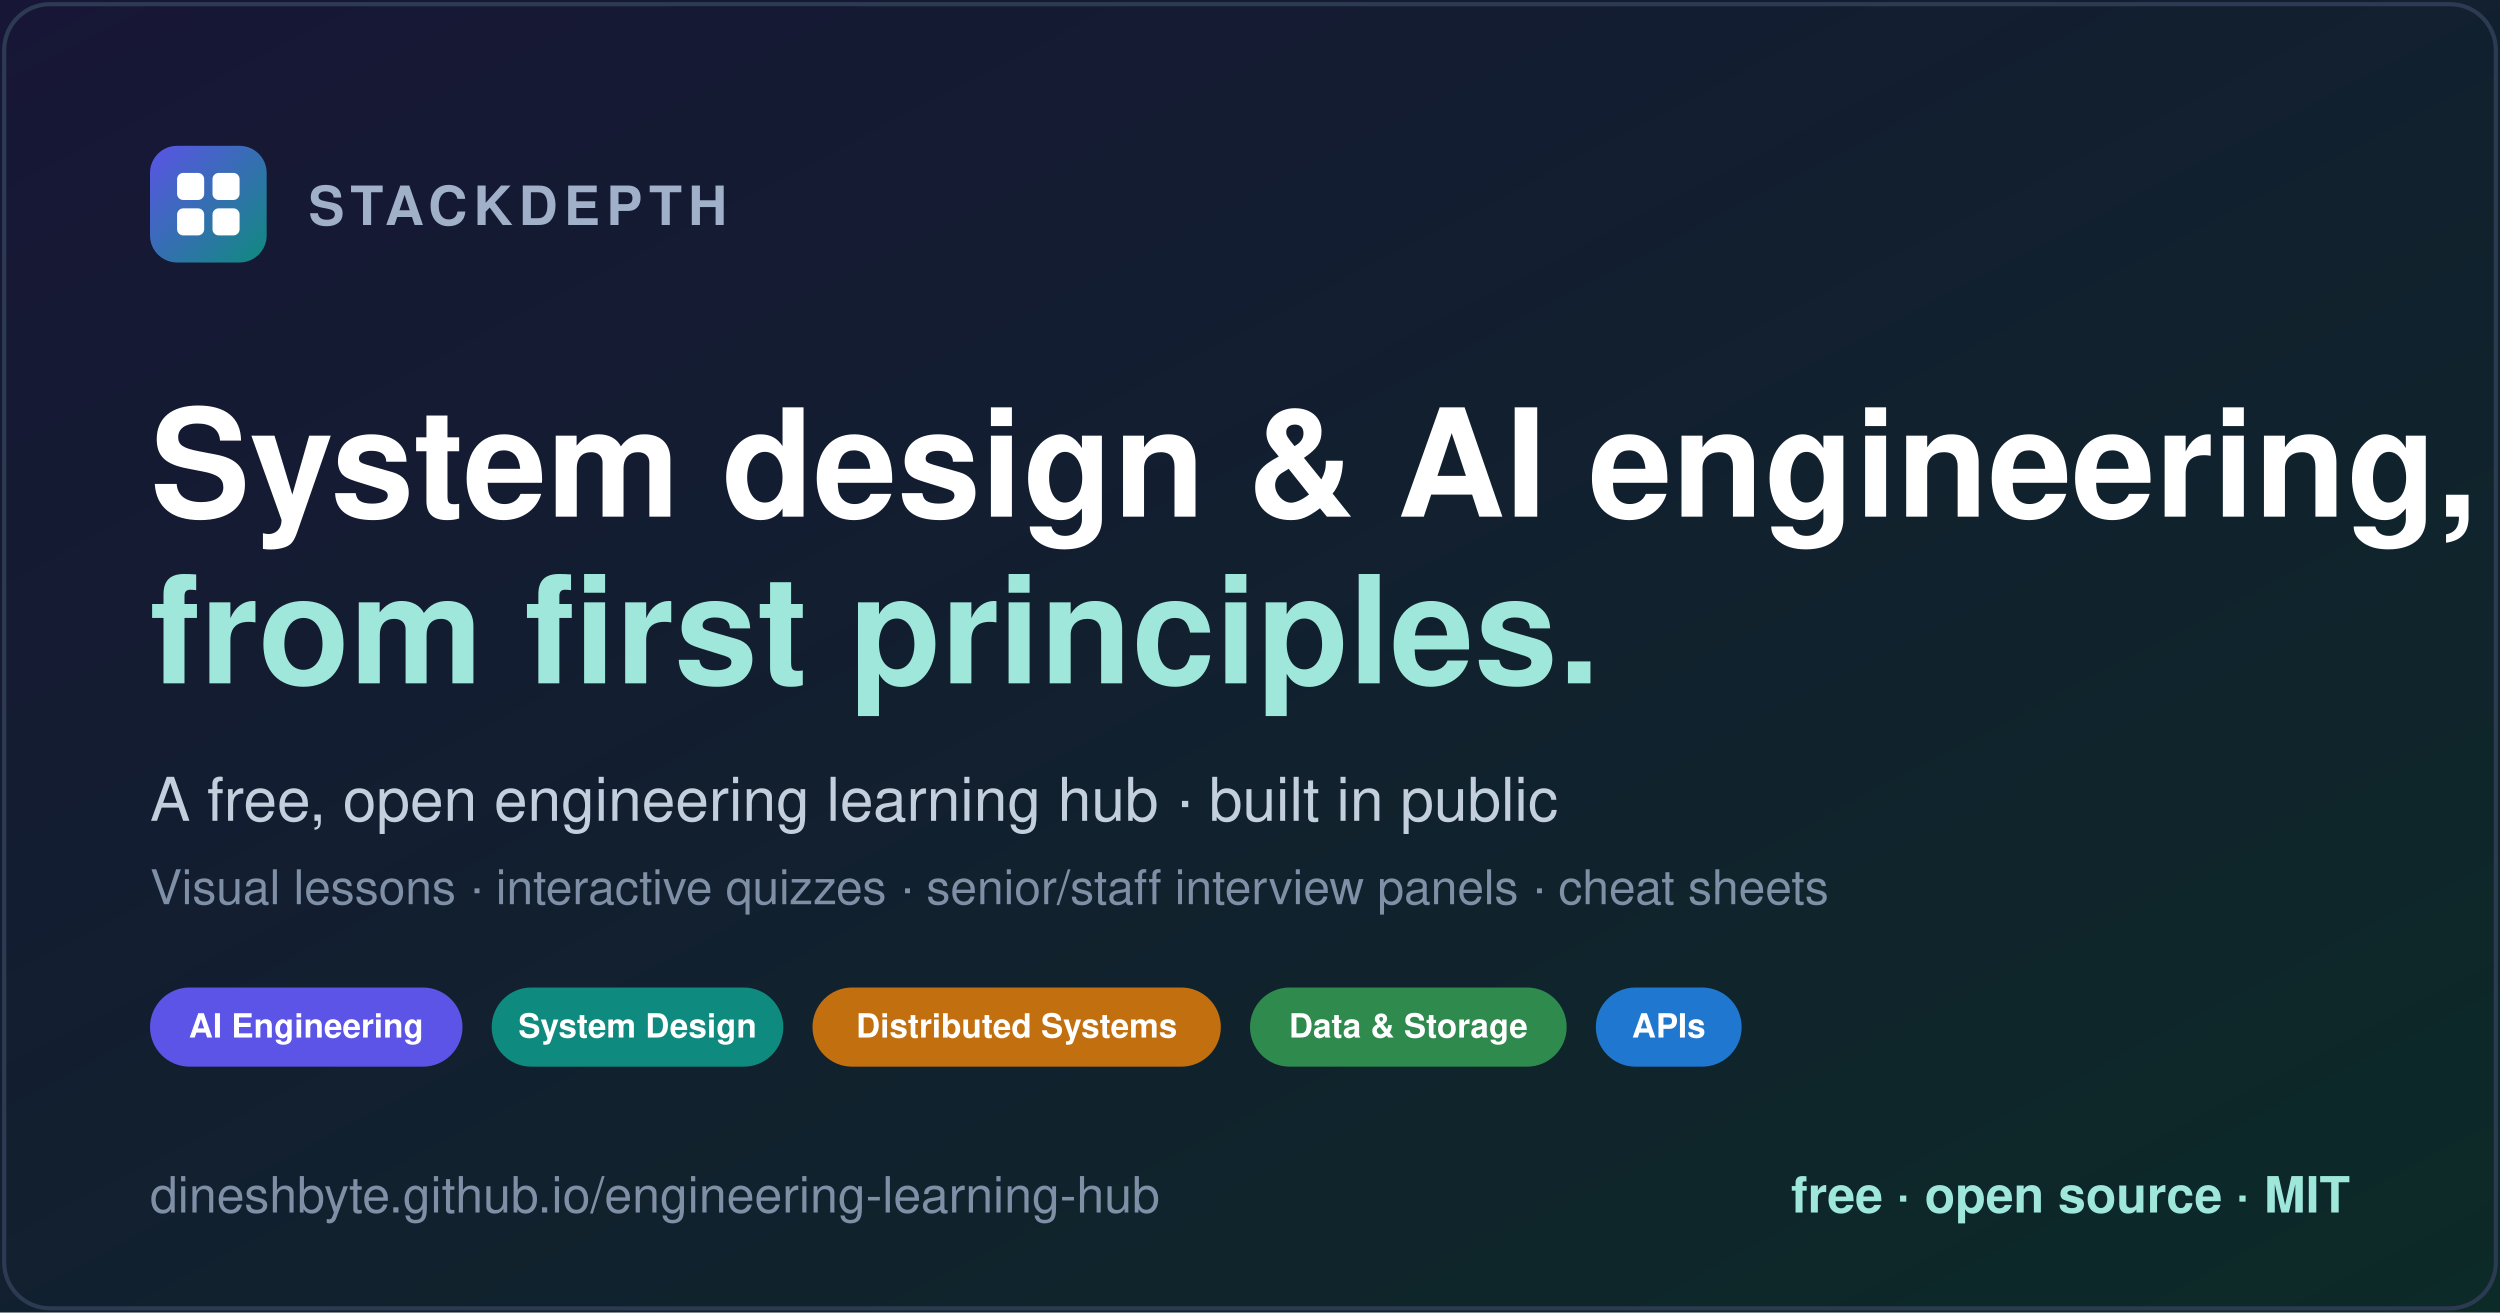
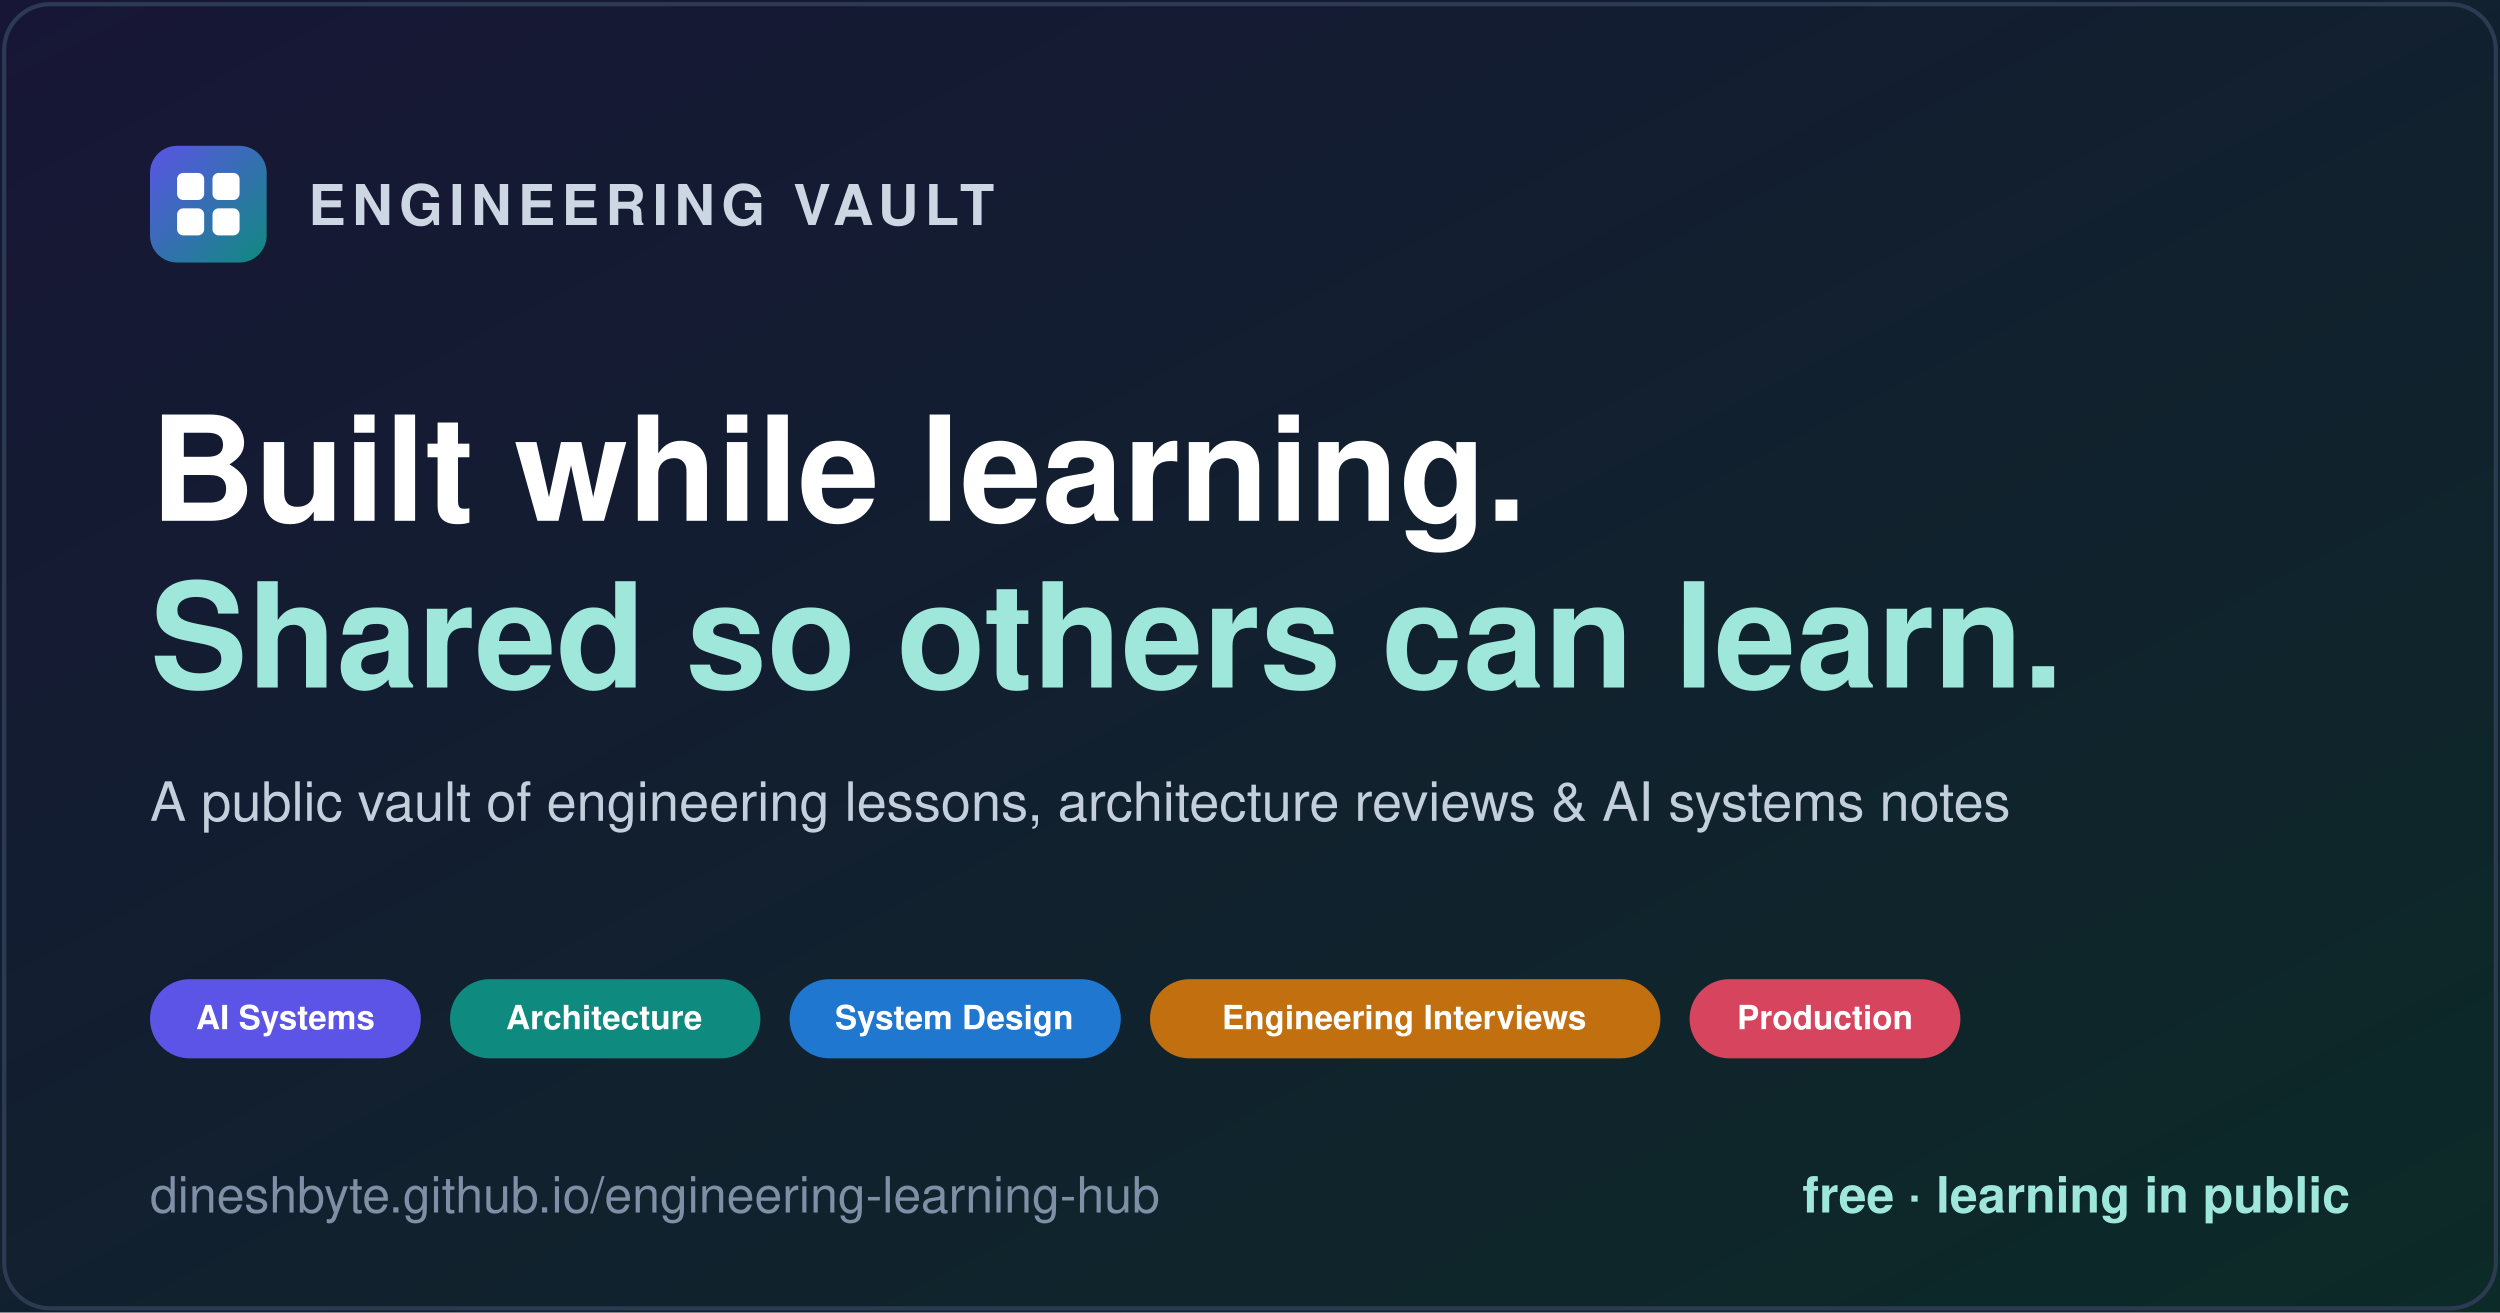
<svg xmlns="http://www.w3.org/2000/svg" viewBox="0 0 1200 630" font-family="Helvetica,Arial,sans-serif">
  <defs>
    <linearGradient id="bg" x1="0" y1="0" x2="1" y2="1">
      <stop offset="0" stop-color="#171636" />
      <stop offset="1" stop-color="#0c2a27" />
    </linearGradient>
    <linearGradient id="logo" x1="0" y1="0" x2="1" y2="1">
      <stop offset="0" stop-color="#5b54e6" />
      <stop offset="1" stop-color="#0f8a7e" />
    </linearGradient>
  </defs>
  <rect width="1200" height="630" fill="url(#bg)" />
  <rect x="2" y="2" width="1196" height="626" rx="22" fill="none" stroke="#2c3a52" stroke-width="2" />
  <g transform="translate(72,70)">
    <rect width="56" height="56" rx="13" fill="url(#logo)" />
    <g fill="#ffffff">
      <rect x="13" y="13" width="13" height="13" rx="3" />
      <rect x="30" y="13" width="13" height="13" rx="3" />
      <rect x="13" y="30" width="13" height="13" rx="3" />
      <rect x="30" y="30" width="13" height="13" rx="3" />
    </g>
-     <text x="76" y="38" font-size="26" letter-spacing="3" fill="#9fb0c8" font-weight="bold">STACKDEPTH</text>
+     <text x="76" y="38" font-size="27" letter-spacing="3" fill="#cdd6e3" font-weight="bold">ENGINEERING VAULT</text>
  </g>
-   <text x="72" y="248" font-size="72" font-weight="bold" fill="#ffffff">System design &amp; AI engineering,</text>
-   <text x="72" y="328" font-size="72" font-weight="bold" fill="#9fe7da">from first principles.</text>
-   <text x="72" y="394" font-size="29" fill="#c4cfdd">A free, open engineering learning hub · built in public</text>
-   <text x="72" y="434" font-size="23" fill="#7f8fa6">Visual lessons · interactive quizzes · senior/staff interview panels · cheat sheets</text>
-   <g transform="translate(72,474)" font-size="16" font-weight="bold" fill="#fff">
-     <rect x="0" y="0" width="150" height="38" rx="19" fill="#5b54e6" />
-     <text x="75" y="24" text-anchor="middle">AI Engineering</text>
-     <rect x="164" y="0" width="140" height="38" rx="19" fill="#0f8a7e" />
-     <text x="234" y="24" text-anchor="middle">System Design</text>
-     <rect x="318" y="0" width="196" height="38" rx="19" fill="#c2700f" />
-     <text x="416" y="24" text-anchor="middle">Distributed Systems</text>
-     <rect x="528" y="0" width="152" height="38" rx="19" fill="#2f8a4e" />
-     <text x="604" y="24" text-anchor="middle">Data &amp; Storage</text>
-     <rect x="694" y="0" width="70" height="38" rx="19" fill="#1f77d0" />
-     <text x="729" y="24" text-anchor="middle">APIs</text>
+   <text x="72" y="250" font-size="70" font-weight="bold" fill="#ffffff">Built while learning.</text>
+   <text x="72" y="330" font-size="70" font-weight="bold" fill="#9fe7da">Shared so others can learn.</text>
+   <text x="72" y="394" font-size="26" fill="#c4cfdd">A public vault of engineering lessons, architecture reviews &amp; AI systems notes</text>
+   <g transform="translate(72,470)" font-size="16" font-weight="bold" fill="#fff">
+     <rect x="0" y="0" width="130" height="38" rx="19" fill="#5b54e6" />
+     <text x="65" y="24" text-anchor="middle">AI Systems</text>
+     <rect x="144" y="0" width="149" height="38" rx="19" fill="#0f8a7e" />
+     <text x="218" y="24" text-anchor="middle">Architecture</text>
+     <rect x="307" y="0" width="159" height="38" rx="19" fill="#1f77d0" />
+     <text x="386" y="24" text-anchor="middle">System Design</text>
+     <rect x="480" y="0" width="245" height="38" rx="19" fill="#c2700f" />
+     <text x="602" y="24" text-anchor="middle">Engineering Interviews</text>
+     <rect x="739" y="0" width="130" height="38" rx="19" fill="#d6455d" />
+     <text x="804" y="24" text-anchor="middle">Production</text>
  </g>
  <text x="72" y="582" font-size="24" fill="#7f8fa6">dineshbyte.github.io/engineering-learning-hub</text>
-   <text x="1128" y="582" text-anchor="end" font-size="24" fill="#9fe7da" font-weight="bold">free · open source · MIT</text>
+   <text x="1128" y="582" text-anchor="end" font-size="24" fill="#9fe7da" font-weight="bold">free · learning in public</text>
</svg>
